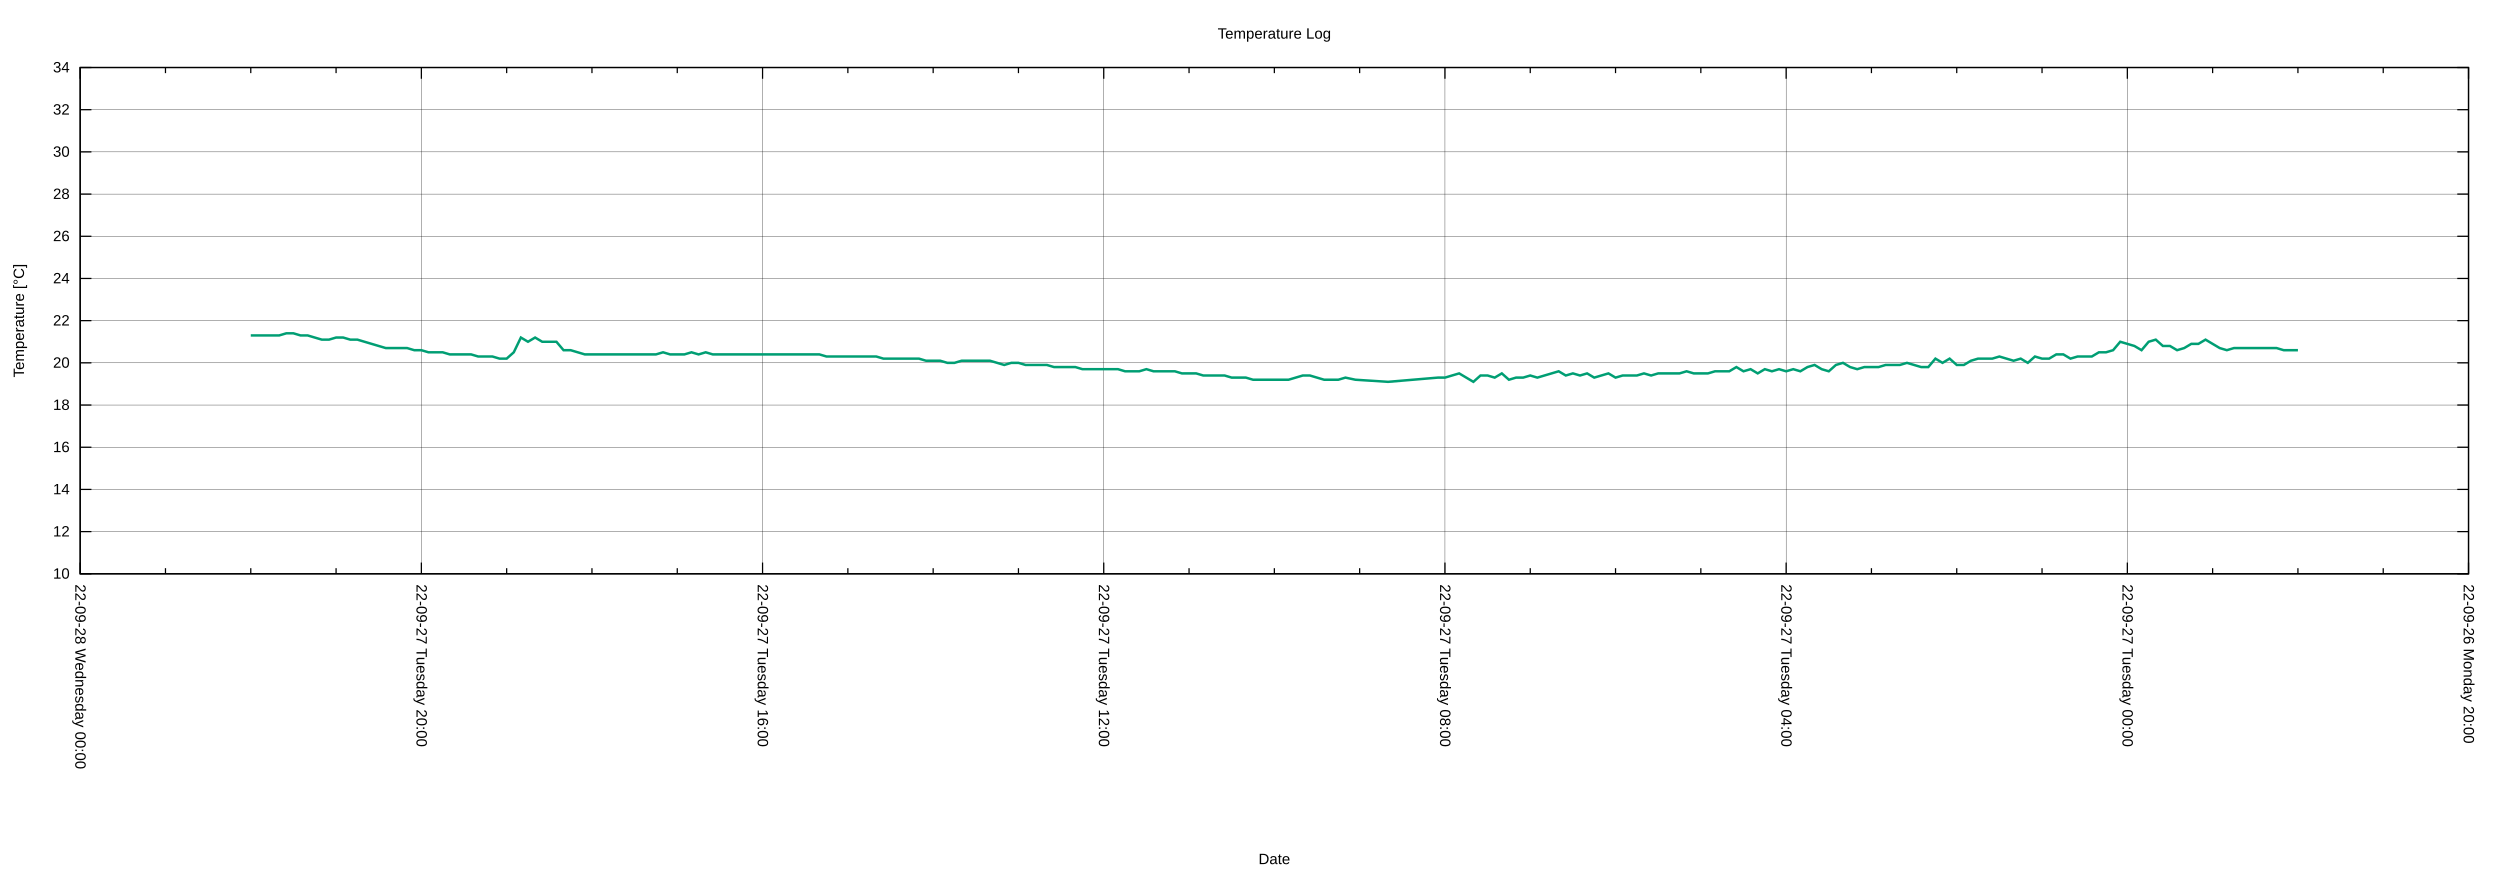
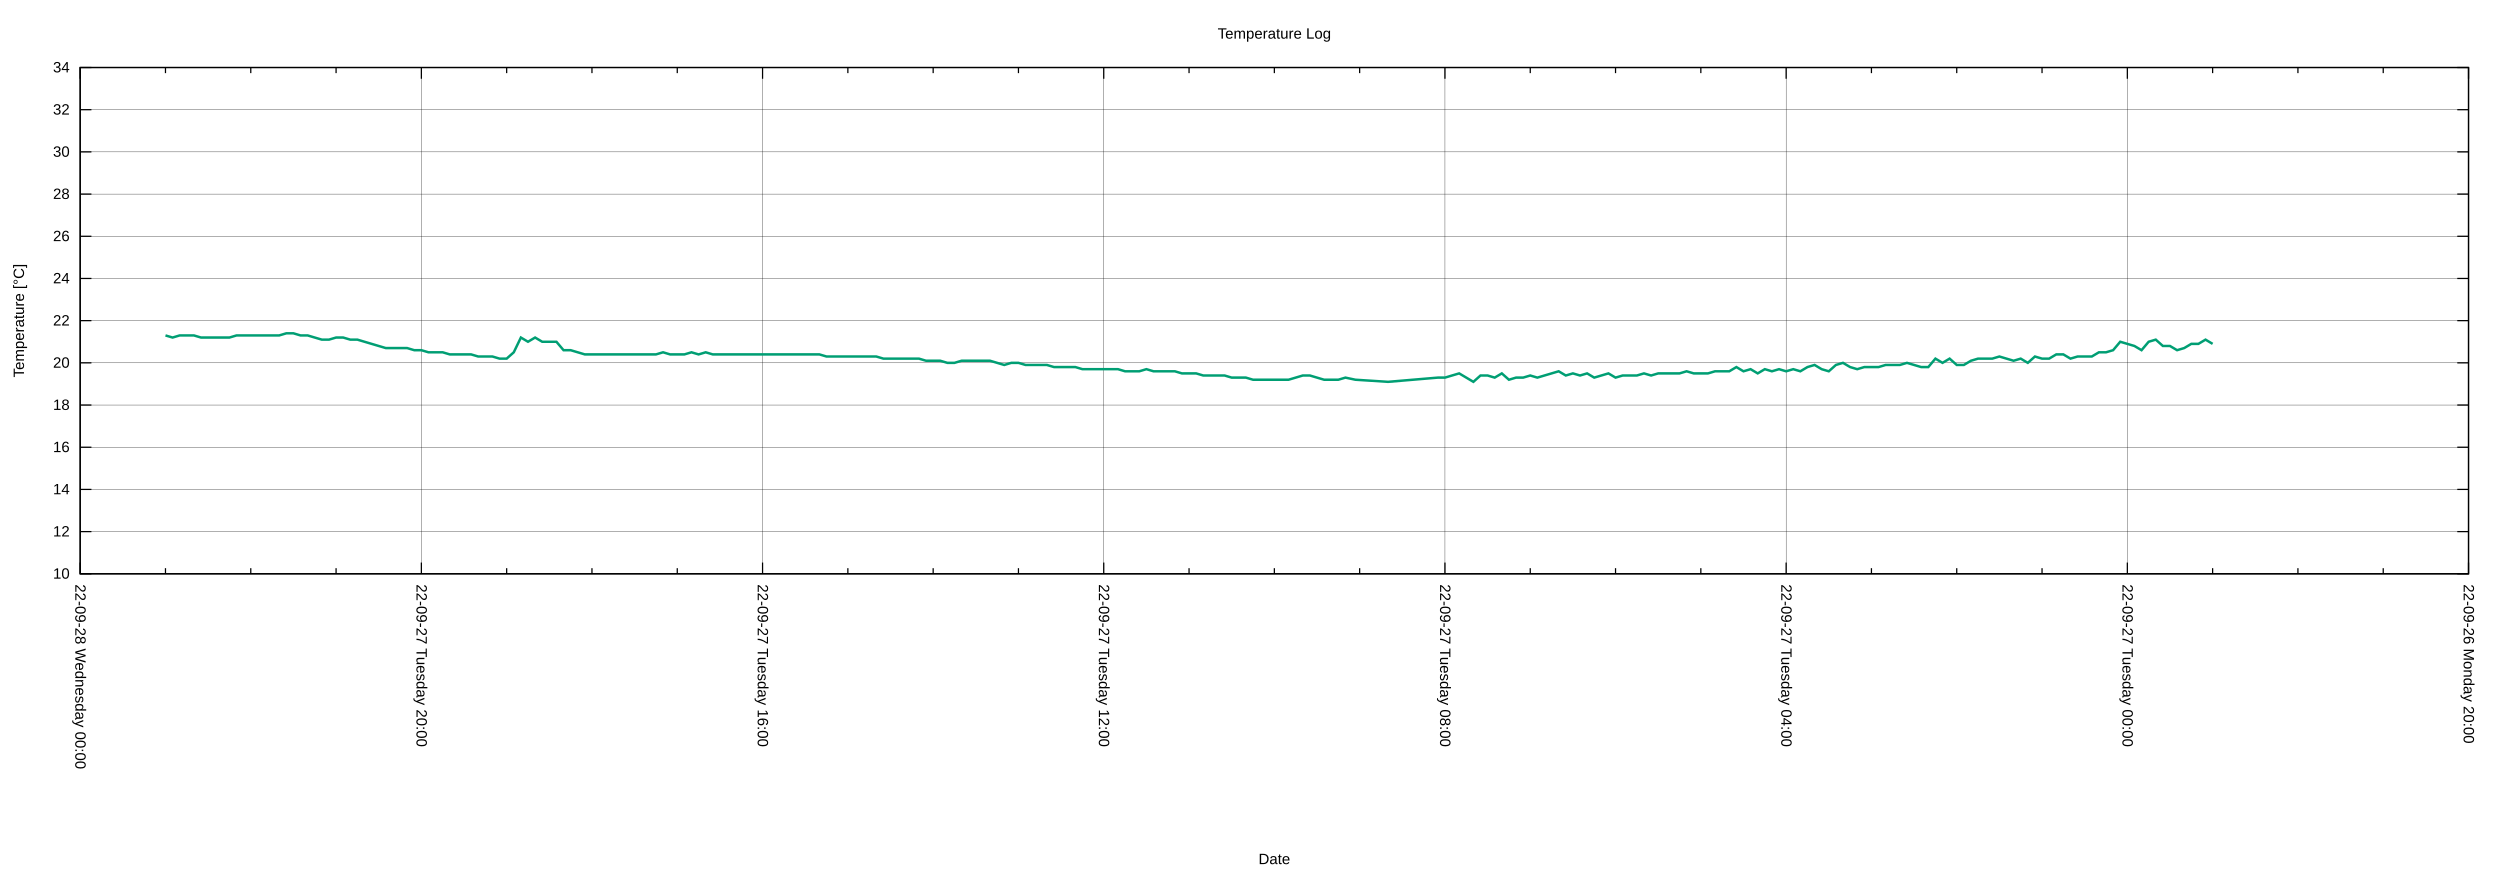
<svg xmlns="http://www.w3.org/2000/svg" xmlns:xlink="http://www.w3.org/1999/xlink" width="2000" height="700" viewBox="0 0 2000 700">
  <g id="gnuplot_canvas">
    <rect x="0" y="0" width="2000" height="700" fill="none" />
    <defs>
      <circle id="gpDot" r="0.5" stroke-width="0.5" stroke="currentColor" />
      <path id="gpPt0" stroke-width="0.222" stroke="currentColor" d="M-1,0 h2 M0,-1 v2" />
      <path id="gpPt1" stroke-width="0.222" stroke="currentColor" d="M-1,-1 L1,1 M1,-1 L-1,1" />
      <path id="gpPt2" stroke-width="0.222" stroke="currentColor" d="M-1,0 L1,0 M0,-1 L0,1 M-1,-1 L1,1 M-1,1 L1,-1" />
      <rect id="gpPt3" stroke-width="0.222" stroke="currentColor" x="-1" y="-1" width="2" height="2" />
      <rect id="gpPt4" stroke-width="0.222" stroke="currentColor" fill="currentColor" x="-1" y="-1" width="2" height="2" />
      <circle id="gpPt5" stroke-width="0.222" stroke="currentColor" cx="0" cy="0" r="1" />
      <use xlink:href="#gpPt5" id="gpPt6" fill="currentColor" stroke="none" />
      <path id="gpPt7" stroke-width="0.222" stroke="currentColor" d="M0,-1.33 L-1.33,0.67 L1.33,0.67 z" />
      <use xlink:href="#gpPt7" id="gpPt8" fill="currentColor" stroke="none" />
      <use xlink:href="#gpPt7" id="gpPt9" stroke="currentColor" transform="rotate(180)" />
      <use xlink:href="#gpPt9" id="gpPt10" fill="currentColor" stroke="none" />
      <use xlink:href="#gpPt3" id="gpPt11" stroke="currentColor" transform="rotate(45)" />
      <use xlink:href="#gpPt11" id="gpPt12" fill="currentColor" stroke="none" />
      <path id="gpPt13" stroke-width="0.222" stroke="currentColor" d="M0,1.330 L1.265,0.411 L0.782,-1.067 L-0.782,-1.076 L-1.265,0.411 z" />
      <use xlink:href="#gpPt13" id="gpPt14" fill="currentColor" stroke="none" />
      <filter id="textbox" filterUnits="objectBoundingBox" x="0" y="0" height="1" width="1">
        <feFlood flood-color="white" flood-opacity="1" result="bgnd" />
        <feComposite in="SourceGraphic" in2="bgnd" operator="atop" />
      </filter>
      <filter id="greybox" filterUnits="objectBoundingBox" x="0" y="0" height="1" width="1">
        <feFlood flood-color="lightgrey" flood-opacity="1" result="grey" />
        <feComposite in="SourceGraphic" in2="grey" operator="atop" />
      </filter>
    </defs>
    <g fill="none" color="white" stroke="currentColor" stroke-width="1.00" stroke-linecap="butt" stroke-linejoin="miter">
</g>
    <g fill="none" color="black" stroke="currentColor" stroke-width="1.00" stroke-linecap="butt" stroke-linejoin="miter">
</g>
    <g fill="none" color="black" stroke="black" stroke-width="0.25" stroke-linecap="butt" stroke-linejoin="miter">
</g>
    <g fill="none" color="black" stroke="currentColor" stroke-width="0.25" stroke-linecap="butt" stroke-linejoin="miter">
      <path stroke="black" class="gridline" d="M64.14,459.04 L1974.82,459.04  " />
    </g>
    <g fill="none" color="black" stroke="black" stroke-width="1.00" stroke-linecap="butt" stroke-linejoin="miter">
</g>
    <g fill="none" color="black" stroke="currentColor" stroke-width="1.00" stroke-linecap="butt" stroke-linejoin="miter">
      <path stroke="black" d="M64.14,459.04 L73.14,459.04 M1974.82,459.04 L1965.82,459.04  " />
      <g transform="translate(55.75,462.94)" stroke="none" fill="black" font-family="Arial" font-size="12.00" text-anchor="end">
        <text>
          <tspan font-family="Arial"> 10</tspan>
        </text>
      </g>
    </g>
    <g fill="none" color="black" stroke="currentColor" stroke-width="1.00" stroke-linecap="butt" stroke-linejoin="miter">
</g>
    <g fill="none" color="black" stroke="black" stroke-width="0.25" stroke-linecap="butt" stroke-linejoin="miter">
</g>
    <g fill="none" color="black" stroke="currentColor" stroke-width="0.25" stroke-linecap="butt" stroke-linejoin="miter">
      <path stroke="black" class="gridline" d="M64.14,425.29 L1974.82,425.29  " />
    </g>
    <g fill="none" color="black" stroke="black" stroke-width="1.00" stroke-linecap="butt" stroke-linejoin="miter">
</g>
    <g fill="none" color="black" stroke="currentColor" stroke-width="1.00" stroke-linecap="butt" stroke-linejoin="miter">
      <path stroke="black" d="M64.14,425.29 L73.14,425.29 M1974.82,425.29 L1965.82,425.29  " />
      <g transform="translate(55.75,429.19)" stroke="none" fill="black" font-family="Arial" font-size="12.00" text-anchor="end">
        <text>
          <tspan font-family="Arial"> 12</tspan>
        </text>
      </g>
    </g>
    <g fill="none" color="black" stroke="currentColor" stroke-width="1.00" stroke-linecap="butt" stroke-linejoin="miter">
</g>
    <g fill="none" color="black" stroke="black" stroke-width="0.25" stroke-linecap="butt" stroke-linejoin="miter">
</g>
    <g fill="none" color="black" stroke="currentColor" stroke-width="0.25" stroke-linecap="butt" stroke-linejoin="miter">
      <path stroke="black" class="gridline" d="M64.14,391.53 L1974.82,391.53  " />
    </g>
    <g fill="none" color="black" stroke="black" stroke-width="1.00" stroke-linecap="butt" stroke-linejoin="miter">
</g>
    <g fill="none" color="black" stroke="currentColor" stroke-width="1.00" stroke-linecap="butt" stroke-linejoin="miter">
      <path stroke="black" d="M64.14,391.53 L73.14,391.53 M1974.82,391.53 L1965.82,391.53  " />
      <g transform="translate(55.75,395.43)" stroke="none" fill="black" font-family="Arial" font-size="12.00" text-anchor="end">
        <text>
          <tspan font-family="Arial"> 14</tspan>
        </text>
      </g>
    </g>
    <g fill="none" color="black" stroke="currentColor" stroke-width="1.00" stroke-linecap="butt" stroke-linejoin="miter">
</g>
    <g fill="none" color="black" stroke="black" stroke-width="0.25" stroke-linecap="butt" stroke-linejoin="miter">
</g>
    <g fill="none" color="black" stroke="currentColor" stroke-width="0.25" stroke-linecap="butt" stroke-linejoin="miter">
      <path stroke="black" class="gridline" d="M64.14,357.78 L1974.82,357.78  " />
    </g>
    <g fill="none" color="black" stroke="black" stroke-width="1.00" stroke-linecap="butt" stroke-linejoin="miter">
</g>
    <g fill="none" color="black" stroke="currentColor" stroke-width="1.00" stroke-linecap="butt" stroke-linejoin="miter">
      <path stroke="black" d="M64.14,357.78 L73.14,357.78 M1974.82,357.78 L1965.82,357.78  " />
      <g transform="translate(55.75,361.68)" stroke="none" fill="black" font-family="Arial" font-size="12.00" text-anchor="end">
        <text>
          <tspan font-family="Arial"> 16</tspan>
        </text>
      </g>
    </g>
    <g fill="none" color="black" stroke="currentColor" stroke-width="1.00" stroke-linecap="butt" stroke-linejoin="miter">
</g>
    <g fill="none" color="black" stroke="black" stroke-width="0.25" stroke-linecap="butt" stroke-linejoin="miter">
</g>
    <g fill="none" color="black" stroke="currentColor" stroke-width="0.25" stroke-linecap="butt" stroke-linejoin="miter">
      <path stroke="black" class="gridline" d="M64.14,324.03 L1974.82,324.03  " />
    </g>
    <g fill="none" color="black" stroke="black" stroke-width="1.00" stroke-linecap="butt" stroke-linejoin="miter">
</g>
    <g fill="none" color="black" stroke="currentColor" stroke-width="1.00" stroke-linecap="butt" stroke-linejoin="miter">
      <path stroke="black" d="M64.14,324.03 L73.14,324.03 M1974.82,324.03 L1965.82,324.03  " />
      <g transform="translate(55.75,327.93)" stroke="none" fill="black" font-family="Arial" font-size="12.00" text-anchor="end">
        <text>
          <tspan font-family="Arial"> 18</tspan>
        </text>
      </g>
    </g>
    <g fill="none" color="black" stroke="currentColor" stroke-width="1.00" stroke-linecap="butt" stroke-linejoin="miter">
</g>
    <g fill="none" color="black" stroke="black" stroke-width="0.25" stroke-linecap="butt" stroke-linejoin="miter">
</g>
    <g fill="none" color="black" stroke="currentColor" stroke-width="0.25" stroke-linecap="butt" stroke-linejoin="miter">
      <path stroke="black" class="gridline" d="M64.14,290.28 L1974.82,290.28  " />
    </g>
    <g fill="none" color="black" stroke="black" stroke-width="1.00" stroke-linecap="butt" stroke-linejoin="miter">
</g>
    <g fill="none" color="black" stroke="currentColor" stroke-width="1.00" stroke-linecap="butt" stroke-linejoin="miter">
      <path stroke="black" d="M64.14,290.28 L73.14,290.28 M1974.82,290.28 L1965.82,290.28  " />
      <g transform="translate(55.75,294.18)" stroke="none" fill="black" font-family="Arial" font-size="12.00" text-anchor="end">
        <text>
          <tspan font-family="Arial"> 20</tspan>
        </text>
      </g>
    </g>
    <g fill="none" color="black" stroke="currentColor" stroke-width="1.00" stroke-linecap="butt" stroke-linejoin="miter">
</g>
    <g fill="none" color="black" stroke="black" stroke-width="0.25" stroke-linecap="butt" stroke-linejoin="miter">
</g>
    <g fill="none" color="black" stroke="currentColor" stroke-width="0.25" stroke-linecap="butt" stroke-linejoin="miter">
      <path stroke="black" class="gridline" d="M64.14,256.52 L1974.82,256.52  " />
    </g>
    <g fill="none" color="black" stroke="black" stroke-width="1.00" stroke-linecap="butt" stroke-linejoin="miter">
</g>
    <g fill="none" color="black" stroke="currentColor" stroke-width="1.00" stroke-linecap="butt" stroke-linejoin="miter">
      <path stroke="black" d="M64.14,256.52 L73.14,256.52 M1974.82,256.52 L1965.82,256.52  " />
      <g transform="translate(55.75,260.42)" stroke="none" fill="black" font-family="Arial" font-size="12.00" text-anchor="end">
        <text>
          <tspan font-family="Arial"> 22</tspan>
        </text>
      </g>
    </g>
    <g fill="none" color="black" stroke="currentColor" stroke-width="1.00" stroke-linecap="butt" stroke-linejoin="miter">
</g>
    <g fill="none" color="black" stroke="black" stroke-width="0.25" stroke-linecap="butt" stroke-linejoin="miter">
</g>
    <g fill="none" color="black" stroke="currentColor" stroke-width="0.25" stroke-linecap="butt" stroke-linejoin="miter">
      <path stroke="black" class="gridline" d="M64.14,222.77 L1974.82,222.77  " />
    </g>
    <g fill="none" color="black" stroke="black" stroke-width="1.00" stroke-linecap="butt" stroke-linejoin="miter">
</g>
    <g fill="none" color="black" stroke="currentColor" stroke-width="1.00" stroke-linecap="butt" stroke-linejoin="miter">
      <path stroke="black" d="M64.14,222.77 L73.14,222.77 M1974.82,222.77 L1965.82,222.77  " />
      <g transform="translate(55.75,226.67)" stroke="none" fill="black" font-family="Arial" font-size="12.00" text-anchor="end">
        <text>
          <tspan font-family="Arial"> 24</tspan>
        </text>
      </g>
    </g>
    <g fill="none" color="black" stroke="currentColor" stroke-width="1.00" stroke-linecap="butt" stroke-linejoin="miter">
</g>
    <g fill="none" color="black" stroke="black" stroke-width="0.25" stroke-linecap="butt" stroke-linejoin="miter">
</g>
    <g fill="none" color="black" stroke="currentColor" stroke-width="0.25" stroke-linecap="butt" stroke-linejoin="miter">
      <path stroke="black" class="gridline" d="M64.14,189.02 L1974.82,189.02  " />
    </g>
    <g fill="none" color="black" stroke="black" stroke-width="1.00" stroke-linecap="butt" stroke-linejoin="miter">
</g>
    <g fill="none" color="black" stroke="currentColor" stroke-width="1.00" stroke-linecap="butt" stroke-linejoin="miter">
      <path stroke="black" d="M64.14,189.02 L73.14,189.02 M1974.82,189.02 L1965.82,189.02  " />
      <g transform="translate(55.75,192.92)" stroke="none" fill="black" font-family="Arial" font-size="12.00" text-anchor="end">
        <text>
          <tspan font-family="Arial"> 26</tspan>
        </text>
      </g>
    </g>
    <g fill="none" color="black" stroke="currentColor" stroke-width="1.00" stroke-linecap="butt" stroke-linejoin="miter">
</g>
    <g fill="none" color="black" stroke="black" stroke-width="0.25" stroke-linecap="butt" stroke-linejoin="miter">
</g>
    <g fill="none" color="black" stroke="currentColor" stroke-width="0.25" stroke-linecap="butt" stroke-linejoin="miter">
      <path stroke="black" class="gridline" d="M64.14,155.27 L1974.82,155.27  " />
    </g>
    <g fill="none" color="black" stroke="black" stroke-width="1.00" stroke-linecap="butt" stroke-linejoin="miter">
</g>
    <g fill="none" color="black" stroke="currentColor" stroke-width="1.00" stroke-linecap="butt" stroke-linejoin="miter">
      <path stroke="black" d="M64.14,155.27 L73.14,155.27 M1974.82,155.27 L1965.82,155.27  " />
      <g transform="translate(55.75,159.17)" stroke="none" fill="black" font-family="Arial" font-size="12.00" text-anchor="end">
        <text>
          <tspan font-family="Arial"> 28</tspan>
        </text>
      </g>
    </g>
    <g fill="none" color="black" stroke="currentColor" stroke-width="1.00" stroke-linecap="butt" stroke-linejoin="miter">
</g>
    <g fill="none" color="black" stroke="black" stroke-width="0.25" stroke-linecap="butt" stroke-linejoin="miter">
</g>
    <g fill="none" color="black" stroke="currentColor" stroke-width="0.25" stroke-linecap="butt" stroke-linejoin="miter">
      <path stroke="black" class="gridline" d="M64.14,121.51 L1974.82,121.51  " />
    </g>
    <g fill="none" color="black" stroke="black" stroke-width="1.00" stroke-linecap="butt" stroke-linejoin="miter">
</g>
    <g fill="none" color="black" stroke="currentColor" stroke-width="1.00" stroke-linecap="butt" stroke-linejoin="miter">
      <path stroke="black" d="M64.14,121.51 L73.14,121.51 M1974.82,121.51 L1965.82,121.51  " />
      <g transform="translate(55.75,125.41)" stroke="none" fill="black" font-family="Arial" font-size="12.00" text-anchor="end">
        <text>
          <tspan font-family="Arial"> 30</tspan>
        </text>
      </g>
    </g>
    <g fill="none" color="black" stroke="currentColor" stroke-width="1.00" stroke-linecap="butt" stroke-linejoin="miter">
</g>
    <g fill="none" color="black" stroke="black" stroke-width="0.25" stroke-linecap="butt" stroke-linejoin="miter">
</g>
    <g fill="none" color="black" stroke="currentColor" stroke-width="0.25" stroke-linecap="butt" stroke-linejoin="miter">
      <path stroke="black" class="gridline" d="M64.14,87.76 L1974.82,87.76  " />
    </g>
    <g fill="none" color="black" stroke="black" stroke-width="1.00" stroke-linecap="butt" stroke-linejoin="miter">
</g>
    <g fill="none" color="black" stroke="currentColor" stroke-width="1.00" stroke-linecap="butt" stroke-linejoin="miter">
      <path stroke="black" d="M64.14,87.76 L73.14,87.76 M1974.82,87.76 L1965.82,87.76  " />
      <g transform="translate(55.75,91.66)" stroke="none" fill="black" font-family="Arial" font-size="12.00" text-anchor="end">
        <text>
          <tspan font-family="Arial"> 32</tspan>
        </text>
      </g>
    </g>
    <g fill="none" color="black" stroke="currentColor" stroke-width="1.00" stroke-linecap="butt" stroke-linejoin="miter">
</g>
    <g fill="none" color="black" stroke="black" stroke-width="0.25" stroke-linecap="butt" stroke-linejoin="miter">
</g>
    <g fill="none" color="black" stroke="currentColor" stroke-width="0.25" stroke-linecap="butt" stroke-linejoin="miter">
      <path stroke="black" class="gridline" d="M64.14,54.01 L1974.82,54.01  " />
    </g>
    <g fill="none" color="black" stroke="black" stroke-width="1.00" stroke-linecap="butt" stroke-linejoin="miter">
</g>
    <g fill="none" color="black" stroke="currentColor" stroke-width="1.00" stroke-linecap="butt" stroke-linejoin="miter">
      <path stroke="black" d="M64.14,54.01 L73.14,54.01 M1974.82,54.01 L1965.82,54.01  " />
      <g transform="translate(55.75,57.91)" stroke="none" fill="black" font-family="Arial" font-size="12.00" text-anchor="end">
        <text>
          <tspan font-family="Arial"> 34</tspan>
        </text>
      </g>
    </g>
    <g fill="none" color="black" stroke="currentColor" stroke-width="1.00" stroke-linecap="butt" stroke-linejoin="miter">
</g>
    <g fill="none" color="black" stroke="black" stroke-width="0.25" stroke-linecap="butt" stroke-linejoin="miter">
</g>
    <g fill="none" color="black" stroke="currentColor" stroke-width="0.25" stroke-linecap="butt" stroke-linejoin="miter">
      <path stroke="black" class="gridline" d="M1974.82,459.04 L1974.82,54.01  " />
    </g>
    <g fill="none" color="black" stroke="black" stroke-width="1.00" stroke-linecap="butt" stroke-linejoin="miter">
</g>
    <g fill="none" color="black" stroke="currentColor" stroke-width="1.00" stroke-linecap="butt" stroke-linejoin="miter">
      <path stroke="black" d="M1974.82,459.04 L1974.82,450.04 M1974.82,54.01 L1974.82,63.01  " />
      <g transform="translate(1970.92,467.43) rotate(90)" stroke="none" fill="black" font-family="Arial" font-size="12.00" text-anchor="start">
        <text>
          <tspan font-family="Arial">22-09-26 Monday 20:00</tspan>
        </text>
      </g>
    </g>
    <g fill="none" color="black" stroke="currentColor" stroke-width="1.00" stroke-linecap="butt" stroke-linejoin="miter">
      <path stroke="black" d="M1906.58,459.04 L1906.58,454.54 M1906.58,54.01 L1906.58,58.51 M1838.34,459.04 L1838.34,454.54 M1838.34,54.01 L1838.34,58.51   M1770.10,459.04 L1770.10,454.54 M1770.10,54.01 L1770.10,58.51  " />
    </g>
    <g fill="none" color="black" stroke="black" stroke-width="0.25" stroke-linecap="butt" stroke-linejoin="miter">
</g>
    <g fill="none" color="black" stroke="currentColor" stroke-width="0.25" stroke-linecap="butt" stroke-linejoin="miter">
      <path stroke="black" class="gridline" d="M1701.87,459.04 L1701.87,54.01  " />
    </g>
    <g fill="none" color="black" stroke="black" stroke-width="1.00" stroke-linecap="butt" stroke-linejoin="miter">
</g>
    <g fill="none" color="black" stroke="currentColor" stroke-width="1.00" stroke-linecap="butt" stroke-linejoin="miter">
      <path stroke="black" d="M1701.87,459.04 L1701.87,450.04 M1701.87,54.01 L1701.87,63.01  " />
      <g transform="translate(1697.97,467.43) rotate(90)" stroke="none" fill="black" font-family="Arial" font-size="12.00" text-anchor="start">
        <text>
          <tspan font-family="Arial">22-09-27 Tuesday 00:00</tspan>
        </text>
      </g>
    </g>
    <g fill="none" color="black" stroke="currentColor" stroke-width="1.00" stroke-linecap="butt" stroke-linejoin="miter">
      <path stroke="black" d="M1633.63,459.04 L1633.63,454.54 M1633.63,54.01 L1633.63,58.51 M1565.39,459.04 L1565.39,454.54 M1565.39,54.01 L1565.39,58.51   M1497.15,459.04 L1497.15,454.54 M1497.15,54.01 L1497.15,58.51  " />
    </g>
    <g fill="none" color="black" stroke="black" stroke-width="0.25" stroke-linecap="butt" stroke-linejoin="miter">
</g>
    <g fill="none" color="black" stroke="currentColor" stroke-width="0.25" stroke-linecap="butt" stroke-linejoin="miter">
      <path stroke="black" class="gridline" d="M1428.91,459.04 L1428.91,54.01  " />
    </g>
    <g fill="none" color="black" stroke="black" stroke-width="1.00" stroke-linecap="butt" stroke-linejoin="miter">
</g>
    <g fill="none" color="black" stroke="currentColor" stroke-width="1.00" stroke-linecap="butt" stroke-linejoin="miter">
      <path stroke="black" d="M1428.91,459.04 L1428.91,450.04 M1428.91,54.01 L1428.91,63.01  " />
      <g transform="translate(1425.01,467.43) rotate(90)" stroke="none" fill="black" font-family="Arial" font-size="12.00" text-anchor="start">
        <text>
          <tspan font-family="Arial">22-09-27 Tuesday 04:00</tspan>
        </text>
      </g>
    </g>
    <g fill="none" color="black" stroke="currentColor" stroke-width="1.00" stroke-linecap="butt" stroke-linejoin="miter">
      <path stroke="black" d="M1360.67,459.04 L1360.67,454.54 M1360.67,54.01 L1360.67,58.51 M1292.43,459.04 L1292.43,454.54 M1292.43,54.01 L1292.43,58.51   M1224.20,459.04 L1224.20,454.54 M1224.20,54.01 L1224.20,58.51  " />
    </g>
    <g fill="none" color="black" stroke="black" stroke-width="0.25" stroke-linecap="butt" stroke-linejoin="miter">
</g>
    <g fill="none" color="black" stroke="currentColor" stroke-width="0.25" stroke-linecap="butt" stroke-linejoin="miter">
      <path stroke="black" class="gridline" d="M1155.96,459.04 L1155.96,54.01  " />
    </g>
    <g fill="none" color="black" stroke="black" stroke-width="1.00" stroke-linecap="butt" stroke-linejoin="miter">
</g>
    <g fill="none" color="black" stroke="currentColor" stroke-width="1.00" stroke-linecap="butt" stroke-linejoin="miter">
      <path stroke="black" d="M1155.96,459.04 L1155.96,450.04 M1155.96,54.01 L1155.96,63.01  " />
      <g transform="translate(1152.06,467.43) rotate(90)" stroke="none" fill="black" font-family="Arial" font-size="12.00" text-anchor="start">
        <text>
          <tspan font-family="Arial">22-09-27 Tuesday 08:00</tspan>
        </text>
      </g>
    </g>
    <g fill="none" color="black" stroke="currentColor" stroke-width="1.00" stroke-linecap="butt" stroke-linejoin="miter">
      <path stroke="black" d="M1087.72,459.04 L1087.72,454.54 M1087.72,54.01 L1087.72,58.51 M1019.48,459.04 L1019.48,454.54 M1019.48,54.01 L1019.48,58.51   M951.24,459.04 L951.24,454.54 M951.24,54.01 L951.24,58.51  " />
    </g>
    <g fill="none" color="black" stroke="black" stroke-width="0.25" stroke-linecap="butt" stroke-linejoin="miter">
</g>
    <g fill="none" color="black" stroke="currentColor" stroke-width="0.25" stroke-linecap="butt" stroke-linejoin="miter">
      <path stroke="black" class="gridline" d="M883.00,459.04 L883.00,54.01  " />
    </g>
    <g fill="none" color="black" stroke="black" stroke-width="1.00" stroke-linecap="butt" stroke-linejoin="miter">
</g>
    <g fill="none" color="black" stroke="currentColor" stroke-width="1.00" stroke-linecap="butt" stroke-linejoin="miter">
      <path stroke="black" d="M883.00,459.04 L883.00,450.04 M883.00,54.01 L883.00,63.01  " />
      <g transform="translate(879.10,467.43) rotate(90)" stroke="none" fill="black" font-family="Arial" font-size="12.00" text-anchor="start">
        <text>
          <tspan font-family="Arial">22-09-27 Tuesday 12:00</tspan>
        </text>
      </g>
    </g>
    <g fill="none" color="black" stroke="currentColor" stroke-width="1.00" stroke-linecap="butt" stroke-linejoin="miter">
      <path stroke="black" d="M814.76,459.04 L814.76,454.54 M814.76,54.01 L814.76,58.51 M746.53,459.04 L746.53,454.54 M746.53,54.01 L746.53,58.51   M678.29,459.04 L678.29,454.54 M678.29,54.01 L678.29,58.51  " />
    </g>
    <g fill="none" color="black" stroke="black" stroke-width="0.25" stroke-linecap="butt" stroke-linejoin="miter">
</g>
    <g fill="none" color="black" stroke="currentColor" stroke-width="0.25" stroke-linecap="butt" stroke-linejoin="miter">
      <path stroke="black" class="gridline" d="M610.05,459.04 L610.05,54.01  " />
    </g>
    <g fill="none" color="black" stroke="black" stroke-width="1.00" stroke-linecap="butt" stroke-linejoin="miter">
</g>
    <g fill="none" color="black" stroke="currentColor" stroke-width="1.00" stroke-linecap="butt" stroke-linejoin="miter">
      <path stroke="black" d="M610.05,459.04 L610.05,450.04 M610.05,54.01 L610.05,63.01  " />
      <g transform="translate(606.15,467.43) rotate(90)" stroke="none" fill="black" font-family="Arial" font-size="12.00" text-anchor="start">
        <text>
          <tspan font-family="Arial">22-09-27 Tuesday 16:00</tspan>
        </text>
      </g>
    </g>
    <g fill="none" color="black" stroke="currentColor" stroke-width="1.00" stroke-linecap="butt" stroke-linejoin="miter">
      <path stroke="black" d="M541.81,459.04 L541.81,454.54 M541.81,54.01 L541.81,58.51 M473.57,459.04 L473.57,454.54 M473.57,54.01 L473.57,58.51   M405.33,459.04 L405.33,454.54 M405.33,54.01 L405.33,58.51  " />
    </g>
    <g fill="none" color="black" stroke="black" stroke-width="0.25" stroke-linecap="butt" stroke-linejoin="miter">
</g>
    <g fill="none" color="black" stroke="currentColor" stroke-width="0.25" stroke-linecap="butt" stroke-linejoin="miter">
      <path stroke="black" class="gridline" d="M337.09,459.04 L337.09,54.01  " />
    </g>
    <g fill="none" color="black" stroke="black" stroke-width="1.00" stroke-linecap="butt" stroke-linejoin="miter">
</g>
    <g fill="none" color="black" stroke="currentColor" stroke-width="1.00" stroke-linecap="butt" stroke-linejoin="miter">
      <path stroke="black" d="M337.09,459.04 L337.09,450.04 M337.09,54.01 L337.09,63.01  " />
      <g transform="translate(333.19,467.43) rotate(90)" stroke="none" fill="black" font-family="Arial" font-size="12.00" text-anchor="start">
        <text>
          <tspan font-family="Arial">22-09-27 Tuesday 20:00</tspan>
        </text>
      </g>
    </g>
    <g fill="none" color="black" stroke="currentColor" stroke-width="1.00" stroke-linecap="butt" stroke-linejoin="miter">
      <path stroke="black" d="M268.86,459.04 L268.86,454.54 M268.86,54.01 L268.86,58.51 M200.62,459.04 L200.62,454.54 M200.62,54.01 L200.62,58.51   M132.38,459.04 L132.38,454.54 M132.38,54.01 L132.38,58.51  " />
    </g>
    <g fill="none" color="black" stroke="black" stroke-width="0.25" stroke-linecap="butt" stroke-linejoin="miter">
</g>
    <g fill="none" color="black" stroke="currentColor" stroke-width="0.25" stroke-linecap="butt" stroke-linejoin="miter">
      <path stroke="black" class="gridline" d="M64.14,459.04 L64.14,54.01  " />
    </g>
    <g fill="none" color="black" stroke="black" stroke-width="1.00" stroke-linecap="butt" stroke-linejoin="miter">
</g>
    <g fill="none" color="black" stroke="currentColor" stroke-width="1.00" stroke-linecap="butt" stroke-linejoin="miter">
      <path stroke="black" d="M64.14,459.04 L64.14,450.04 M64.14,54.01 L64.14,63.01  " />
      <g transform="translate(60.24,467.43) rotate(90)" stroke="none" fill="black" font-family="Arial" font-size="12.00" text-anchor="start">
        <text>
          <tspan font-family="Arial">22-09-28 Wednesday 00:00</tspan>
        </text>
      </g>
    </g>
    <g fill="none" color="black" stroke="currentColor" stroke-width="1.00" stroke-linecap="butt" stroke-linejoin="miter">
</g>
    <g fill="none" color="black" stroke="currentColor" stroke-width="1.00" stroke-linecap="butt" stroke-linejoin="miter">
      <path stroke="black" d="M64.14,54.01 L64.14,459.04 L1974.82,459.04 L1974.82,54.01 L64.14,54.01 Z  " />
    </g>
    <g fill="none" color="black" stroke="currentColor" stroke-width="1.00" stroke-linecap="butt" stroke-linejoin="miter">
      <g transform="translate(19.18,256.53) rotate(270)" stroke="none" fill="black" font-family="Arial" font-size="12.00" text-anchor="middle">
        <text>
          <tspan font-family="Arial">Temperature [°C]</tspan>
        </text>
      </g>
    </g>
    <g fill="none" color="black" stroke="currentColor" stroke-width="1.00" stroke-linecap="butt" stroke-linejoin="miter">
      <g transform="translate(1019.48,691.30)" stroke="none" fill="black" font-family="Arial" font-size="12.00" text-anchor="middle">
        <text>
          <tspan font-family="Arial">Date</tspan>
        </text>
      </g>
    </g>
    <g fill="none" color="black" stroke="currentColor" stroke-width="1.00" stroke-linecap="butt" stroke-linejoin="miter">
</g>
    <g id="gnuplot_plot_1">
      <g fill="none" color="white" stroke="currentColor" stroke-width="2.00" stroke-linecap="butt" stroke-linejoin="miter">
</g>
      <g fill="none" color="black" stroke="currentColor" stroke-width="2.00" stroke-linecap="butt" stroke-linejoin="miter">
-         <path stroke="rgb(  0, 158, 115)" d="M200.62,268.34 L206.30,268.34 L211.99,268.34 L217.68,268.34 L223.36,268.34 L229.05,266.65 L234.74,266.65 L240.42,268.34   L246.11,268.34 L251.80,270.03 L257.48,271.71 L263.17,271.71 L268.86,270.03 L274.54,270.03 L280.23,271.71 L285.92,271.71   L291.60,273.40 L297.29,275.09 L302.98,276.78 L308.66,278.46 L314.35,278.46 L320.03,278.46 L325.72,278.46 L331.41,280.15   L337.09,280.15 L342.78,281.84 L348.47,281.84 L354.15,281.84 L359.84,283.53 L365.53,283.53 L371.21,283.53 L376.90,283.53   L382.59,285.21 L388.27,285.21 L393.96,285.21 L399.65,286.90 L405.33,286.90 L411.02,281.84 L416.71,270.03 L422.39,273.40   L428.08,270.03 L433.77,273.40 L439.45,273.40 L445.14,273.40 L450.83,280.15 L456.51,280.15 L462.20,281.84 L467.88,283.53   L473.57,283.53 L479.26,283.53 L484.94,283.53 L490.63,283.53 L496.32,283.53 L502.00,283.53 L507.69,283.53 L513.38,283.53   L519.06,283.53 L524.75,283.53 L530.44,281.84 L536.12,283.53 L541.81,283.53 L547.50,283.53 L553.18,281.84 L558.87,283.53   L564.56,281.84 L570.24,283.53 L575.93,283.53 L581.62,283.53 L587.30,283.53 L592.99,283.53 L598.68,283.53 L604.36,283.53   L610.05,283.53 L615.74,283.53 L621.42,283.53 L627.11,283.53 L632.79,283.53 L638.48,283.53 L644.17,283.53 L649.85,283.53   L655.54,283.53 L661.23,285.21 L666.91,285.21 L672.60,285.21 L678.29,285.21 L683.97,285.21 L689.66,285.21 L695.35,285.21   L701.03,285.21 L706.72,286.90 L712.41,286.90 L718.09,286.90 L723.78,286.90 L729.47,286.90 L735.15,286.90 L740.84,288.59   L746.53,288.59 L752.21,288.59 L757.90,290.28 L763.59,290.28 L769.27,288.59 L774.96,288.59 L780.65,288.59 L786.33,288.59   L792.02,288.59 L797.70,290.28 L803.39,291.97 L809.08,290.28 L814.76,290.28 L820.45,291.97 L826.14,291.97 L831.82,291.97   L837.51,291.97 L843.20,293.65 L848.88,293.65 L854.57,293.65 L860.26,293.65 L865.94,295.34 L871.63,295.34 L877.32,295.34   L883.00,295.34 L888.69,295.34 L894.38,295.34 L900.06,297.03 L905.75,297.03 L911.44,297.03 L917.12,295.34 L922.81,297.03   L928.50,297.03 L934.18,297.03 L939.87,297.03 L945.55,298.72 L951.24,298.72 L956.93,298.72 L962.61,300.40 L968.30,300.40   L973.99,300.40 L979.67,300.40 L985.36,302.09 L991.05,302.09 L996.73,302.09 L1002.42,303.78 L1008.11,303.78 L1013.79,303.78   L1019.48,303.78 L1025.17,303.78 L1030.85,303.78 L1036.54,302.09 L1042.23,300.40 L1047.91,300.40 L1053.60,302.09 L1059.29,303.78   L1064.97,303.78 L1070.66,303.78 L1076.35,302.09 L1084.31,303.78 L1110.46,305.47 L1150.27,302.09 L1155.96,302.09 L1161.64,300.40   L1167.33,298.72 L1173.02,302.09 L1178.70,305.47 L1184.39,300.40 L1190.08,300.40 L1195.76,302.09 L1201.45,298.72 L1207.14,303.78   L1212.82,302.09 L1218.51,302.09 L1224.20,300.40 L1229.88,302.09 L1235.57,300.40 L1241.26,298.72 L1246.94,297.03 L1252.63,300.40   L1258.32,298.72 L1264.00,300.40 L1269.69,298.72 L1275.37,302.09 L1281.06,300.40 L1286.75,298.72 L1292.43,302.09 L1298.12,300.40   L1303.81,300.40 L1309.49,300.40 L1315.18,298.72 L1320.87,300.40 L1326.55,298.72 L1332.24,298.72 L1337.93,298.72 L1343.61,298.72   L1349.30,297.03 L1354.99,298.72 L1360.67,298.72 L1366.36,298.72 L1372.05,297.03 L1377.73,297.03 L1383.42,297.03 L1389.11,293.65   L1394.79,297.03 L1400.48,295.34 L1406.17,298.72 L1411.85,295.34 L1417.54,297.03 L1423.22,295.34 L1428.91,297.03 L1434.60,295.34   L1440.28,297.03 L1445.97,293.65 L1451.66,291.97 L1457.34,295.34 L1463.03,297.03 L1468.72,291.97 L1474.40,290.28 L1480.09,293.65   L1485.78,295.34 L1491.46,293.65 L1497.15,293.65 L1502.84,293.65 L1508.52,291.97 L1514.21,291.97 L1519.90,291.97 L1525.58,290.28   L1531.27,291.97 L1536.96,293.65 L1542.64,293.65 L1548.33,286.90 L1554.02,290.28 L1559.70,286.90 L1565.39,291.97 L1571.08,291.97   L1576.76,288.59 L1582.45,286.90 L1588.13,286.90 L1593.82,286.90 L1599.51,285.21 L1605.19,286.90 L1610.88,288.59 L1616.57,286.90   L1622.25,290.28 L1627.94,285.21 L1633.63,286.90 L1639.31,286.90 L1645.00,283.53 L1650.69,283.53 L1656.37,286.90 L1662.06,285.21   L1667.75,285.21 L1673.43,285.21 L1679.12,281.84 L1684.81,281.84 L1690.49,280.15 L1696.18,273.40 L1701.87,275.09 L1707.55,276.78   L1713.24,280.15 L1718.93,273.40 L1724.61,271.71 L1730.30,276.78 L1735.99,276.78 L1741.67,280.15 L1747.36,278.46 L1753.04,275.09   L1758.73,275.09 L1764.42,271.71 L1770.10,275.09 L1775.79,278.46 L1781.48,280.15 L1787.16,278.46 L1792.85,278.46 L1798.54,278.46   L1804.22,278.46 L1809.91,278.46 L1815.60,278.46 L1821.28,278.46 L1826.97,280.15 L1832.66,280.15 L1838.34,280.15  " />
+         <path stroke="rgb(  0, 158, 115)" d="M132.38,268.34 L138.07,270.03 L143.75,268.34 L149.44,268.34 L155.12,268.34 L160.81,270.03 L166.50,270.03 L172.18,270.03   L177.87,270.03 L183.56,270.03 L189.24,268.34 L194.93,268.34 L200.62,268.34 L206.30,268.34 L211.99,268.34 L217.68,268.34   L223.36,268.34 L229.05,266.65 L234.74,266.65 L240.42,268.34 L246.11,268.34 L251.80,270.03 L257.48,271.71 L263.17,271.71   L268.86,270.03 L274.54,270.03 L280.23,271.71 L285.92,271.71 L291.60,273.40 L297.29,275.09 L302.98,276.78 L308.66,278.46   L314.35,278.46 L320.03,278.46 L325.72,278.46 L331.41,280.15 L337.09,280.15 L342.78,281.84 L348.47,281.84 L354.15,281.84   L359.84,283.53 L365.53,283.53 L371.21,283.53 L376.90,283.53 L382.59,285.21 L388.27,285.21 L393.96,285.21 L399.65,286.90   L405.33,286.90 L411.02,281.84 L416.71,270.03 L422.39,273.40 L428.08,270.03 L433.77,273.40 L439.45,273.40 L445.14,273.40   L450.83,280.15 L456.51,280.15 L462.20,281.84 L467.88,283.53 L473.57,283.53 L479.26,283.53 L484.94,283.53 L490.63,283.53   L496.32,283.53 L502.00,283.53 L507.69,283.53 L513.38,283.53 L519.06,283.53 L524.75,283.53 L530.44,281.84 L536.12,283.53   L541.81,283.53 L547.50,283.53 L553.18,281.84 L558.87,283.53 L564.56,281.84 L570.24,283.53 L575.93,283.53 L581.62,283.53   L587.30,283.53 L592.99,283.53 L598.68,283.53 L604.36,283.53 L610.05,283.53 L615.74,283.53 L621.42,283.53 L627.11,283.53   L632.79,283.53 L638.48,283.53 L644.17,283.53 L649.85,283.53 L655.54,283.53 L661.23,285.21 L666.91,285.21 L672.60,285.21   L678.29,285.21 L683.97,285.21 L689.66,285.21 L695.35,285.21 L701.03,285.21 L706.72,286.90 L712.41,286.90 L718.09,286.90   L723.78,286.90 L729.47,286.90 L735.15,286.90 L740.84,288.59 L746.53,288.59 L752.21,288.59 L757.90,290.28 L763.59,290.28   L769.27,288.59 L774.96,288.59 L780.65,288.59 L786.33,288.59 L792.02,288.59 L797.70,290.28 L803.39,291.97 L809.08,290.28   L814.76,290.28 L820.45,291.97 L826.14,291.97 L831.82,291.97 L837.51,291.97 L843.20,293.65 L848.88,293.65 L854.57,293.65   L860.26,293.65 L865.94,295.34 L871.63,295.34 L877.32,295.34 L883.00,295.34 L888.69,295.34 L894.38,295.34 L900.06,297.03   L905.75,297.03 L911.44,297.03 L917.12,295.34 L922.81,297.03 L928.50,297.03 L934.18,297.03 L939.87,297.03 L945.55,298.72   L951.24,298.72 L956.93,298.72 L962.61,300.40 L968.30,300.40 L973.99,300.40 L979.67,300.40 L985.36,302.09 L991.05,302.09   L996.73,302.09 L1002.42,303.78 L1008.11,303.78 L1013.79,303.78 L1019.48,303.78 L1025.17,303.78 L1030.85,303.78 L1036.54,302.09   L1042.23,300.40 L1047.91,300.40 L1053.60,302.09 L1059.29,303.78 L1064.97,303.78 L1070.66,303.78 L1076.35,302.09 L1084.31,303.78   L1110.46,305.47 L1150.27,302.09 L1155.96,302.09 L1161.64,300.40 L1167.33,298.72 L1173.02,302.09 L1178.70,305.47 L1184.39,300.40   L1190.08,300.40 L1195.76,302.09 L1201.45,298.72 L1207.14,303.78 L1212.82,302.09 L1218.51,302.09 L1224.20,300.40 L1229.88,302.09   L1235.57,300.40 L1241.26,298.72 L1246.94,297.03 L1252.63,300.40 L1258.32,298.72 L1264.00,300.40 L1269.69,298.72 L1275.37,302.09   L1281.06,300.40 L1286.75,298.72 L1292.43,302.09 L1298.12,300.40 L1303.81,300.40 L1309.49,300.40 L1315.18,298.72 L1320.87,300.40   L1326.55,298.72 L1332.24,298.72 L1337.93,298.72 L1343.61,298.72 L1349.30,297.03 L1354.99,298.72 L1360.67,298.72 L1366.36,298.72   L1372.05,297.03 L1377.73,297.03 L1383.42,297.03 L1389.11,293.65 L1394.79,297.03 L1400.48,295.34 L1406.17,298.72 L1411.85,295.34   L1417.54,297.03 L1423.22,295.34 L1428.91,297.03 L1434.60,295.34 L1440.28,297.03 L1445.97,293.65 L1451.66,291.97 L1457.34,295.34   L1463.03,297.03 L1468.72,291.97 L1474.40,290.28 L1480.09,293.65 L1485.78,295.34 L1491.46,293.65 L1497.15,293.65 L1502.84,293.65   L1508.52,291.97 L1514.21,291.97 L1519.90,291.97 L1525.58,290.28 L1531.27,291.97 L1536.96,293.65 L1542.64,293.65 L1548.33,286.90   L1554.02,290.28 L1559.70,286.90 L1565.39,291.97 L1571.08,291.97 L1576.76,288.59 L1582.45,286.90 L1588.13,286.90 L1593.82,286.90   L1599.51,285.21 L1605.19,286.90 L1610.88,288.59 L1616.57,286.90 L1622.25,290.28 L1627.94,285.21 L1633.63,286.90 L1639.31,286.90   L1645.00,283.53 L1650.69,283.53 L1656.37,286.90 L1662.06,285.21 L1667.75,285.21 L1673.43,285.21 L1679.12,281.84 L1684.81,281.84   L1690.49,280.15 L1696.18,273.40 L1701.87,275.09 L1707.55,276.78 L1713.24,280.15 L1718.93,273.40 L1724.61,271.71 L1730.30,276.78   L1735.99,276.78 L1741.67,280.15 L1747.36,278.46 L1753.04,275.09 L1758.73,275.09 L1764.42,271.71 L1770.10,275.09  " />
      </g>
    </g>
    <g fill="none" color="black" stroke="currentColor" stroke-width="2.00" stroke-linecap="butt" stroke-linejoin="miter">
</g>
    <g fill="none" color="black" stroke="black" stroke-width="1.00" stroke-linecap="butt" stroke-linejoin="miter">
</g>
    <g fill="none" color="black" stroke="currentColor" stroke-width="1.00" stroke-linecap="butt" stroke-linejoin="miter">
      <path stroke="black" d="M64.14,54.01 L64.14,459.04 L1974.82,459.04 L1974.82,54.01 L64.14,54.01 Z  " />
    </g>
    <g fill="none" color="black" stroke="currentColor" stroke-width="1.00" stroke-linecap="butt" stroke-linejoin="miter">
      <g transform="translate(1019.48,30.91)" stroke="none" fill="black" font-family="Arial" font-size="12.00" text-anchor="middle">
        <text>
          <tspan font-family="Arial">Temperature Log</tspan>
        </text>
      </g>
    </g>
    <g fill="none" color="black" stroke="currentColor" stroke-width="1.00" stroke-linecap="butt" stroke-linejoin="miter">
</g>
  </g>
</svg>
